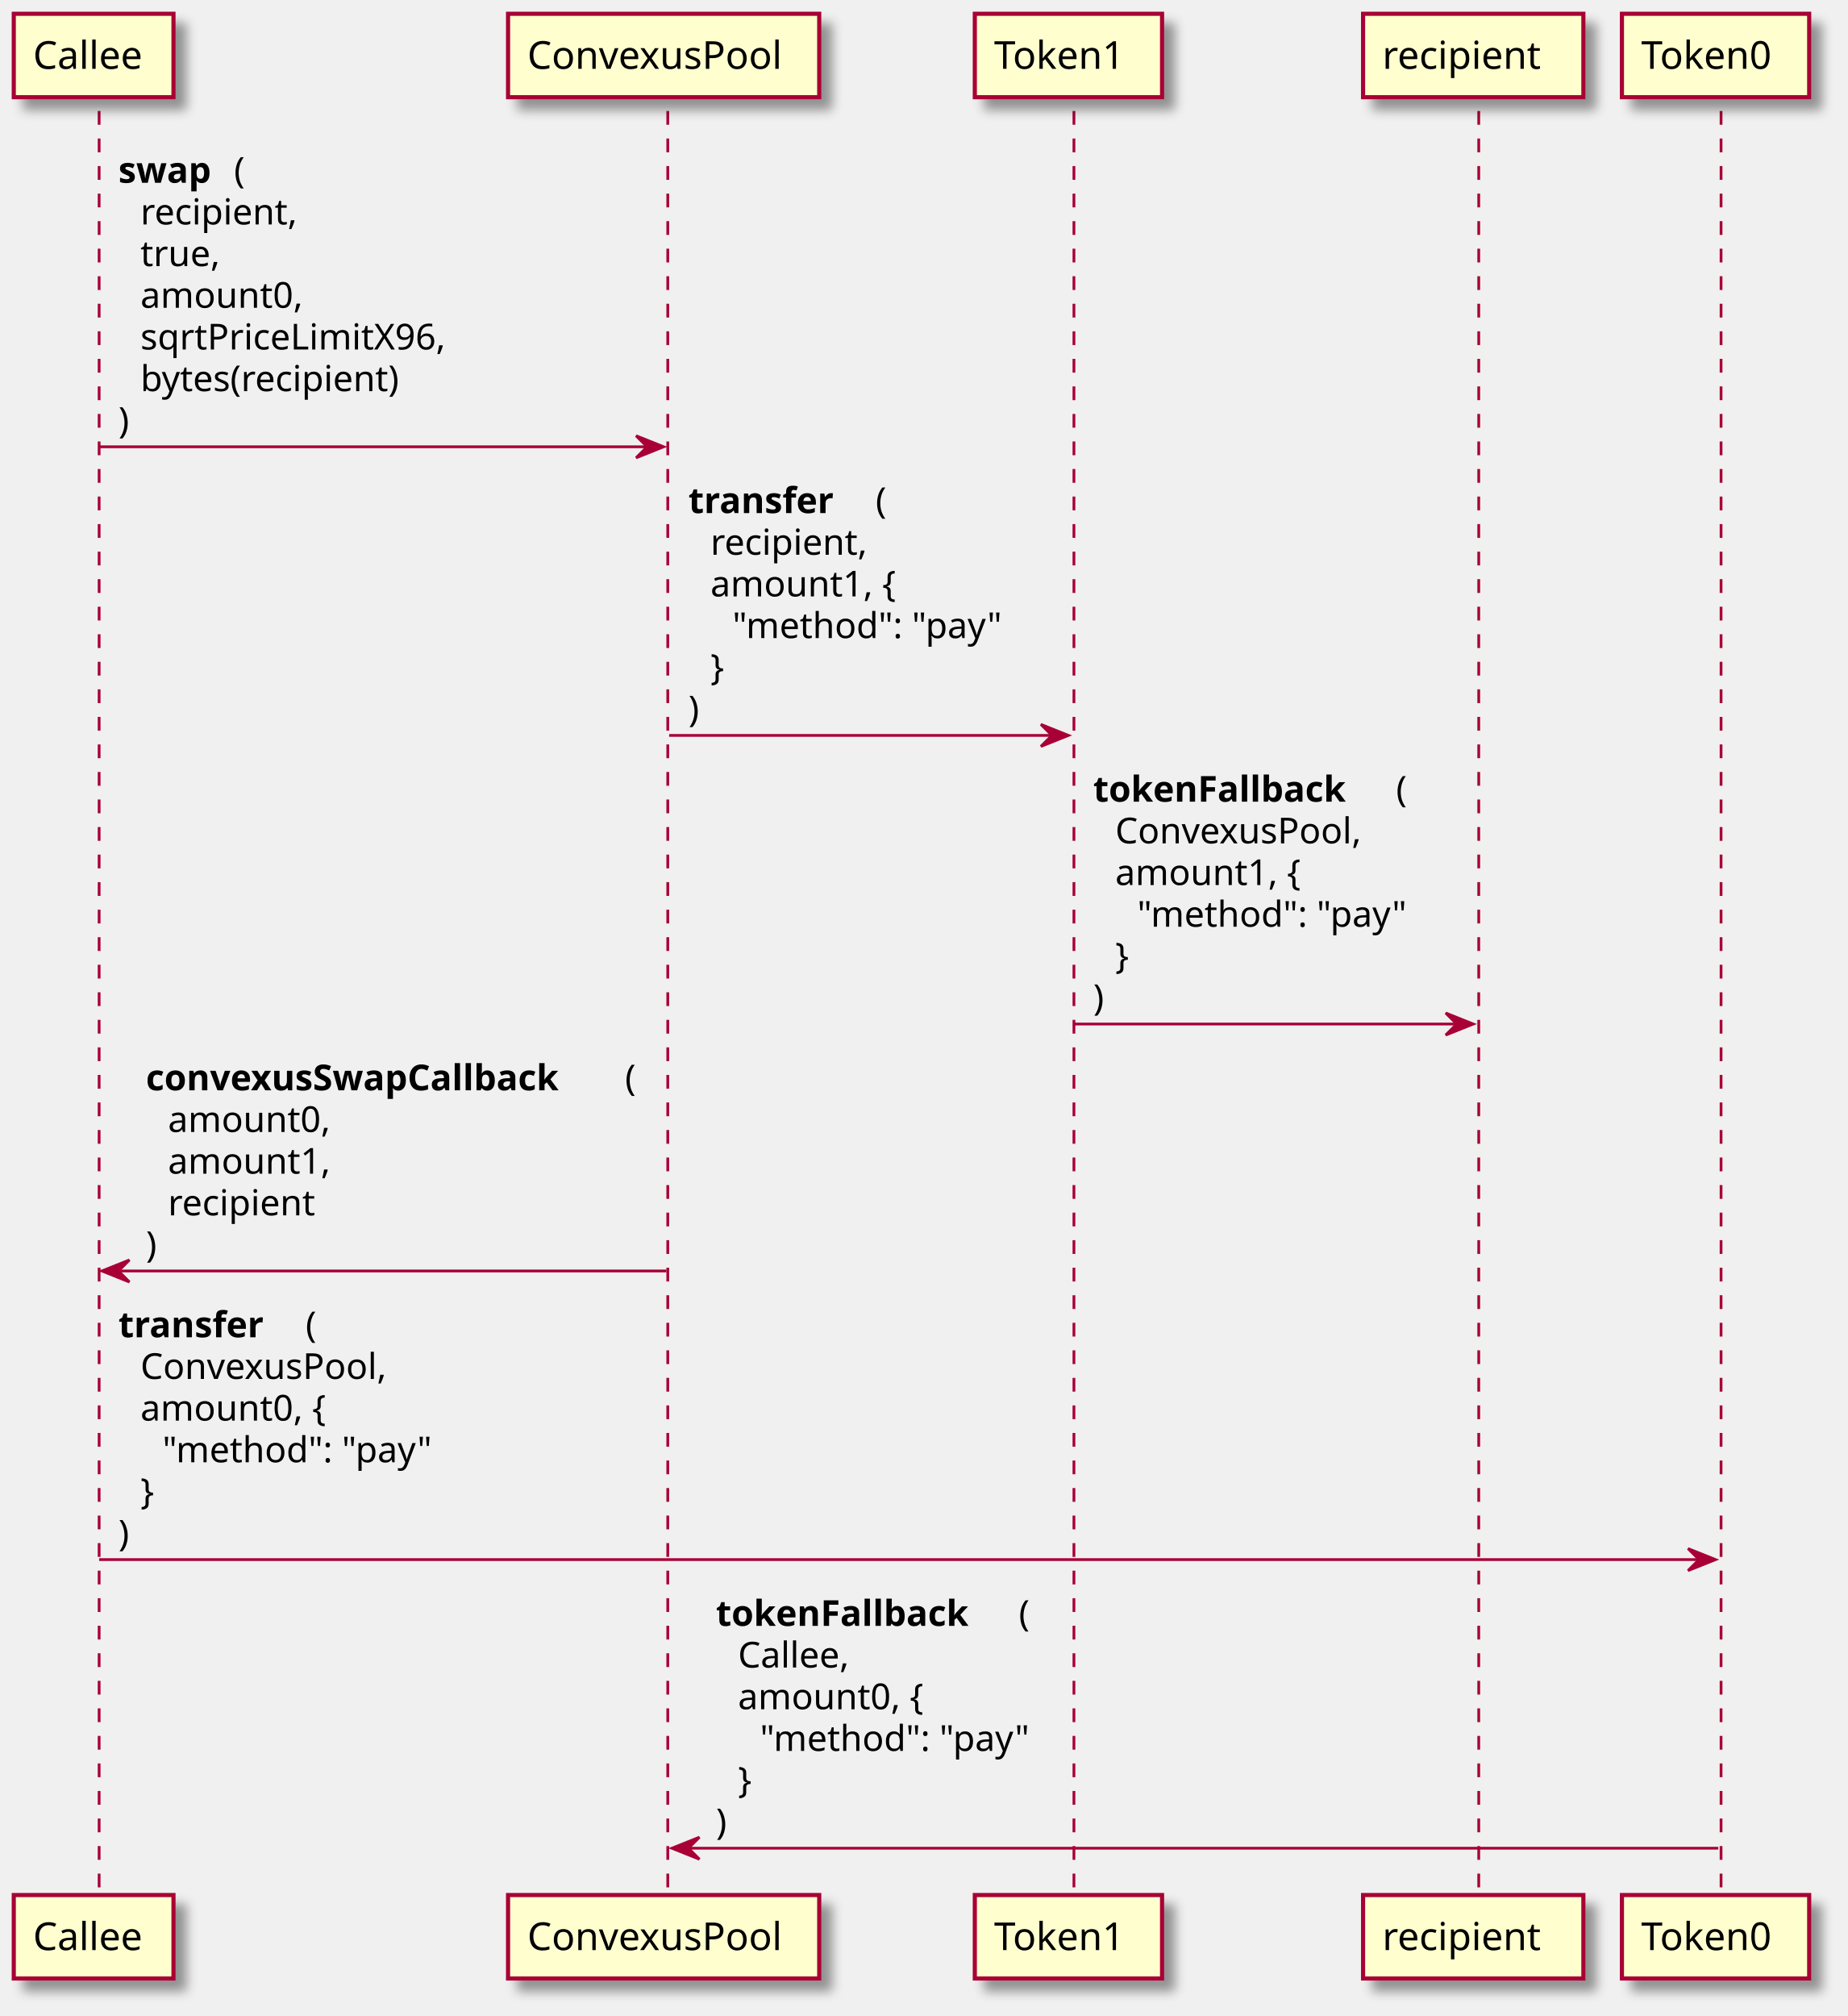
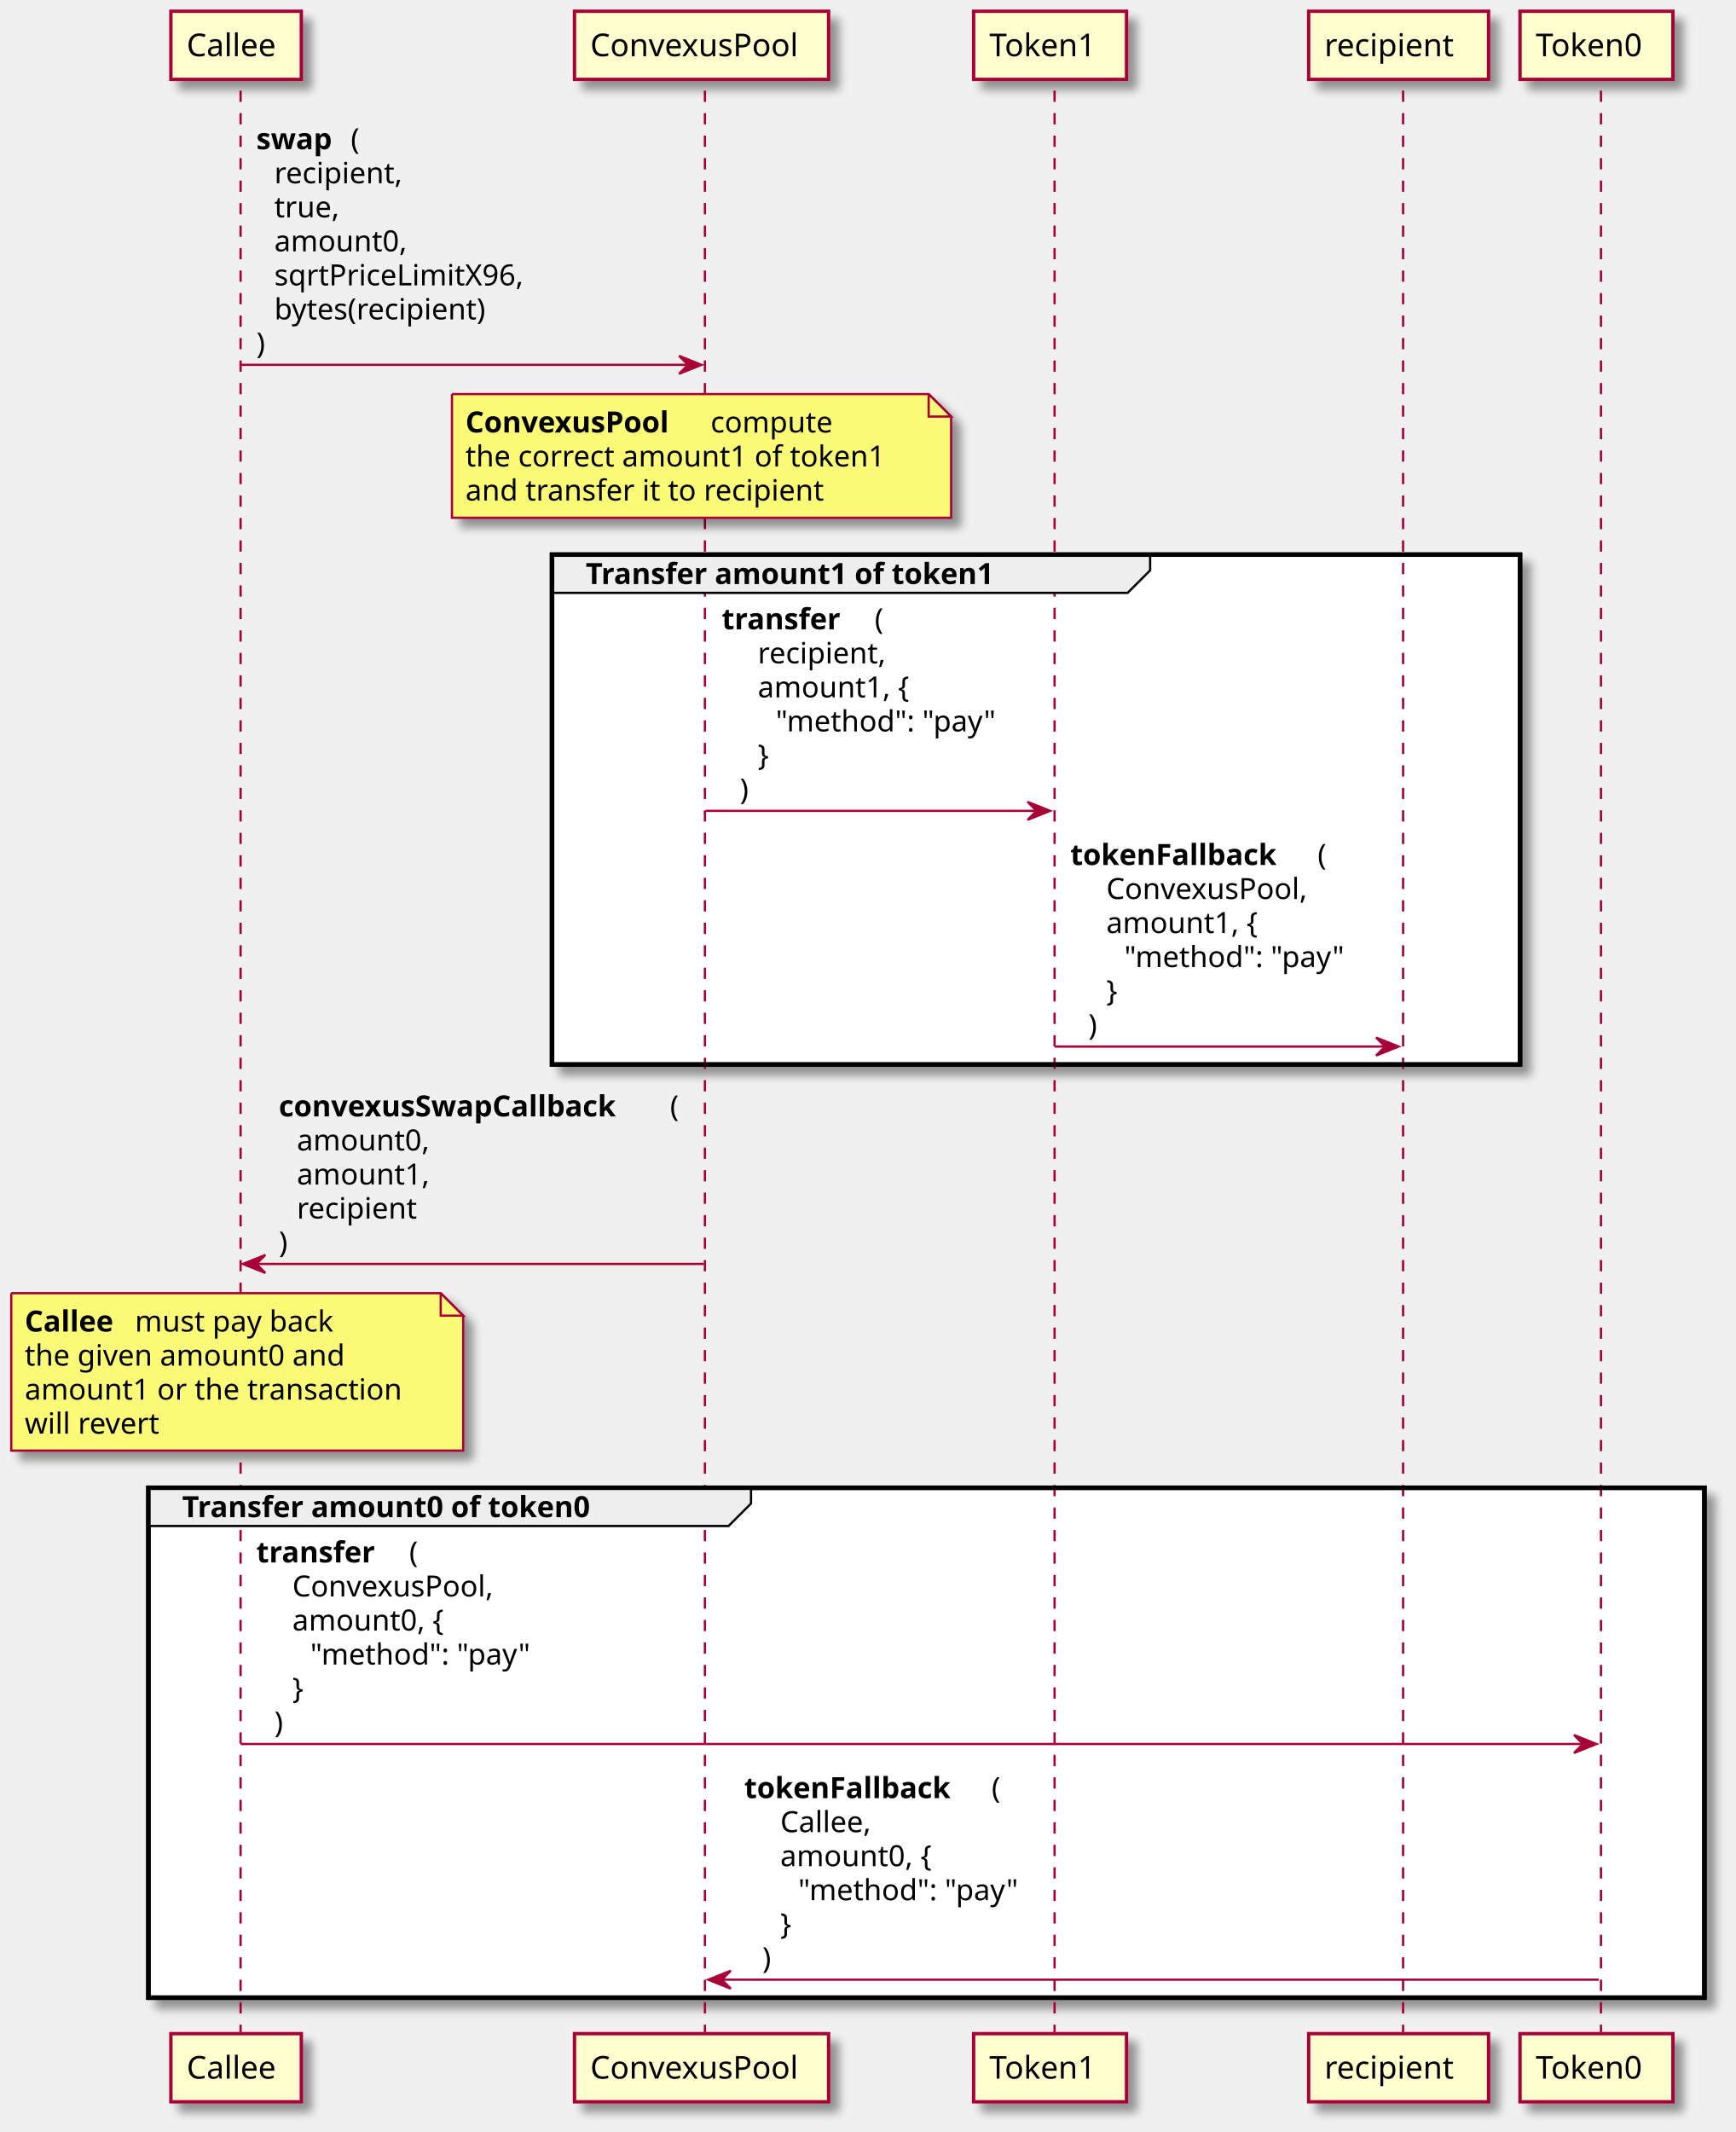
- <svg xmlns="http://www.w3.org/2000/svg" contentScriptType="application/ecmascript" contentStyleType="text/css" height="732px" preserveAspectRatio="none" style="width:671px;height:732px;background:#FFFFFF;" version="1.1" viewBox="0 0 671 732" width="671px" zoomAndPan="magnify">
+ <svg xmlns="http://www.w3.org/2000/svg" contentScriptType="application/ecmascript" contentStyleType="text/css" height="948px" preserveAspectRatio="none" style="width:772px;height:948px;background:#FFFFFF;" version="1.1" viewBox="0 0 772 948" width="772px" zoomAndPan="magnify">
  <defs>
-     <filter height="300%" id="fyx272bsjh6o6" width="300%" x="-1" y="-1">
+     <filter height="300%" id="f1mb4xt28tegf0" width="300%" x="-1" y="-1">
      <feGaussianBlur result="blurOut" stdDeviation="2.0" />
      <feColorMatrix in="blurOut" result="blurOut2" type="matrix" values="0 0 0 0 0 0 0 0 0 0 0 0 0 0 0 0 0 0 .4 0" />
      <feOffset dx="4.0" dy="4.0" in="blurOut2" result="blurOut3" />
      <feBlend in="SourceGraphic" in2="blurOut3" mode="normal" />
    </filter>
  </defs>
  <g>
-     <line style="stroke:#A80036;stroke-width:1.0;stroke-dasharray:5.0,5.0;" x1="36" x2="36" y1="40.297" y2="689.078" />
-     <line style="stroke:#A80036;stroke-width:1.0;stroke-dasharray:5.0,5.0;" x1="242.5" x2="242.5" y1="40.297" y2="689.078" />
-     <line style="stroke:#A80036;stroke-width:1.0;stroke-dasharray:5.0,5.0;" x1="390" x2="390" y1="40.297" y2="689.078" />
-     <line style="stroke:#A80036;stroke-width:1.0;stroke-dasharray:5.0,5.0;" x1="537" x2="537" y1="40.297" y2="689.078" />
-     <line style="stroke:#A80036;stroke-width:1.0;stroke-dasharray:5.0,5.0;" x1="625" x2="625" y1="40.297" y2="689.078" />
-     <rect fill="#FEFECE" filter="url(#fyx272bsjh6o6)" height="30.297" style="stroke:#A80036;stroke-width:1.5;" width="58" x="5" y="5" />
-     <text fill="#000000" font-family="sans-serif" font-size="14" lengthAdjust="spacing" textLength="44" x="12" y="24.995">Callee</text>
-     <rect fill="#FEFECE" filter="url(#fyx272bsjh6o6)" height="30.297" style="stroke:#A80036;stroke-width:1.5;" width="58" x="5" y="688.078" />
-     <text fill="#000000" font-family="sans-serif" font-size="14" lengthAdjust="spacing" textLength="44" x="12" y="708.073">Callee</text>
-     <rect fill="#FEFECE" filter="url(#fyx272bsjh6o6)" height="30.297" style="stroke:#A80036;stroke-width:1.5;" width="113" x="184.5" y="5" />
-     <text fill="#000000" font-family="sans-serif" font-size="14" lengthAdjust="spacing" textLength="99" x="191.5" y="24.995">ConvexusPool</text>
-     <rect fill="#FEFECE" filter="url(#fyx272bsjh6o6)" height="30.297" style="stroke:#A80036;stroke-width:1.5;" width="113" x="184.5" y="688.078" />
-     <text fill="#000000" font-family="sans-serif" font-size="14" lengthAdjust="spacing" textLength="99" x="191.5" y="708.073">ConvexusPool</text>
-     <rect fill="#FEFECE" filter="url(#fyx272bsjh6o6)" height="30.297" style="stroke:#A80036;stroke-width:1.5;" width="68" x="354" y="5" />
-     <text fill="#000000" font-family="sans-serif" font-size="14" lengthAdjust="spacing" textLength="54" x="361" y="24.995">Token1</text>
-     <rect fill="#FEFECE" filter="url(#fyx272bsjh6o6)" height="30.297" style="stroke:#A80036;stroke-width:1.5;" width="68" x="354" y="688.078" />
-     <text fill="#000000" font-family="sans-serif" font-size="14" lengthAdjust="spacing" textLength="54" x="361" y="708.073">Token1</text>
-     <rect fill="#FEFECE" filter="url(#fyx272bsjh6o6)" height="30.297" style="stroke:#A80036;stroke-width:1.5;" width="80" x="495" y="5" />
-     <text fill="#000000" font-family="sans-serif" font-size="14" lengthAdjust="spacing" textLength="66" x="502" y="24.995">recipient</text>
-     <rect fill="#FEFECE" filter="url(#fyx272bsjh6o6)" height="30.297" style="stroke:#A80036;stroke-width:1.5;" width="80" x="495" y="688.078" />
-     <text fill="#000000" font-family="sans-serif" font-size="14" lengthAdjust="spacing" textLength="66" x="502" y="708.073">recipient</text>
-     <rect fill="#FEFECE" filter="url(#fyx272bsjh6o6)" height="30.297" style="stroke:#A80036;stroke-width:1.5;" width="68" x="589" y="5" />
-     <text fill="#000000" font-family="sans-serif" font-size="14" lengthAdjust="spacing" textLength="54" x="596" y="24.995">Token0</text>
-     <rect fill="#FEFECE" filter="url(#fyx272bsjh6o6)" height="30.297" style="stroke:#A80036;stroke-width:1.5;" width="68" x="589" y="688.078" />
-     <text fill="#000000" font-family="sans-serif" font-size="14" lengthAdjust="spacing" textLength="54" x="596" y="708.073">Token0</text>
-     <polygon fill="#A80036" points="231,158.227,241,162.227,231,166.227,235,162.227" style="stroke:#A80036;stroke-width:1.0;" />
-     <line style="stroke:#A80036;stroke-width:1.0;" x1="36" x2="237" y1="162.227" y2="162.227" />
-     <text fill="#000000" font-family="sans-serif" font-size="13" font-weight="bold" lengthAdjust="spacing" textLength="38" x="43" y="66.364">swap</text>
-     <text fill="#000000" font-family="sans-serif" font-size="13" lengthAdjust="spacing" textLength="5" x="85" y="66.364">(</text>
-     <text fill="#000000" font-family="sans-serif" font-size="13" lengthAdjust="spacing" textLength="59" x="51" y="81.497">recipient,</text>
-     <text fill="#000000" font-family="sans-serif" font-size="13" lengthAdjust="spacing" textLength="30" x="51" y="96.629">true,</text>
-     <text fill="#000000" font-family="sans-serif" font-size="13" lengthAdjust="spacing" textLength="62" x="51" y="111.762">amount0,</text>
-     <text fill="#000000" font-family="sans-serif" font-size="13" lengthAdjust="spacing" textLength="116" x="51" y="126.895">sqrtPriceLimitX96,</text>
-     <text fill="#000000" font-family="sans-serif" font-size="13" lengthAdjust="spacing" textLength="101" x="51" y="142.028">bytes(recipient)</text>
-     <text fill="#000000" font-family="sans-serif" font-size="13" lengthAdjust="spacing" textLength="5" x="43" y="157.161">)</text>
-     <polygon fill="#A80036" points="378,263.023,388,267.023,378,271.023,382,267.023" style="stroke:#A80036;stroke-width:1.0;" />
-     <line style="stroke:#A80036;stroke-width:1.0;" x1="243" x2="384" y1="267.023" y2="267.023" />
-     <text fill="#000000" font-family="sans-serif" font-size="13" font-weight="bold" lengthAdjust="spacing" textLength="64" x="250" y="186.293">transfer</text>
-     <text fill="#000000" font-family="sans-serif" font-size="13" lengthAdjust="spacing" textLength="5" x="318" y="186.293">(</text>
-     <text fill="#000000" font-family="sans-serif" font-size="13" lengthAdjust="spacing" textLength="59" x="258" y="201.426">recipient,</text>
-     <text fill="#000000" font-family="sans-serif" font-size="13" lengthAdjust="spacing" textLength="75" x="258" y="216.559">amount1, {</text>
-     <text fill="#000000" font-family="sans-serif" font-size="13" lengthAdjust="spacing" textLength="103" x="266" y="231.692">"method": "pay"</text>
-     <text fill="#000000" font-family="sans-serif" font-size="13" lengthAdjust="spacing" textLength="9" x="258" y="246.825">}</text>
-     <text fill="#000000" font-family="sans-serif" font-size="13" lengthAdjust="spacing" textLength="5" x="250" y="261.957">)</text>
-     <polygon fill="#A80036" points="525,367.82,535,371.82,525,375.82,529,371.82" style="stroke:#A80036;stroke-width:1.0;" />
-     <line style="stroke:#A80036;stroke-width:1.0;" x1="390" x2="531" y1="371.82" y2="371.82" />
-     <text fill="#000000" font-family="sans-serif" font-size="13" font-weight="bold" lengthAdjust="spacing" textLength="106" x="397" y="291.09">tokenFallback</text>
-     <text fill="#000000" font-family="sans-serif" font-size="13" lengthAdjust="spacing" textLength="5" x="507" y="291.09">(</text>
-     <text fill="#000000" font-family="sans-serif" font-size="13" lengthAdjust="spacing" textLength="95" x="405" y="306.223">ConvexusPool,</text>
-     <text fill="#000000" font-family="sans-serif" font-size="13" lengthAdjust="spacing" textLength="75" x="405" y="321.356">amount1, {</text>
-     <text fill="#000000" font-family="sans-serif" font-size="13" lengthAdjust="spacing" textLength="103" x="413" y="336.489">"method": "pay"</text>
-     <text fill="#000000" font-family="sans-serif" font-size="13" lengthAdjust="spacing" textLength="9" x="405" y="351.622">}</text>
-     <text fill="#000000" font-family="sans-serif" font-size="13" lengthAdjust="spacing" textLength="5" x="397" y="366.754">)</text>
-     <polygon fill="#A80036" points="47,457.484,37,461.484,47,465.484,43,461.484" style="stroke:#A80036;stroke-width:1.0;" />
-     <line style="stroke:#A80036;stroke-width:1.0;" x1="41" x2="242" y1="461.484" y2="461.484" />
-     <text fill="#000000" font-family="sans-serif" font-size="13" font-weight="bold" lengthAdjust="spacing" textLength="170" x="53" y="395.887">convexusSwapCallback</text>
-     <text fill="#000000" font-family="sans-serif" font-size="13" lengthAdjust="spacing" textLength="5" x="227" y="395.887">(</text>
-     <text fill="#000000" font-family="sans-serif" font-size="13" lengthAdjust="spacing" textLength="62" x="61" y="411.02">amount0,</text>
-     <text fill="#000000" font-family="sans-serif" font-size="13" lengthAdjust="spacing" textLength="62" x="61" y="426.153">amount1,</text>
-     <text fill="#000000" font-family="sans-serif" font-size="13" lengthAdjust="spacing" textLength="55" x="61" y="441.286">recipient</text>
-     <text fill="#000000" font-family="sans-serif" font-size="13" lengthAdjust="spacing" textLength="5" x="53" y="456.418">)</text>
-     <polygon fill="#A80036" points="613,562.281,623,566.281,613,570.281,617,566.281" style="stroke:#A80036;stroke-width:1.0;" />
-     <line style="stroke:#A80036;stroke-width:1.0;" x1="36" x2="619" y1="566.281" y2="566.281" />
-     <text fill="#000000" font-family="sans-serif" font-size="13" font-weight="bold" lengthAdjust="spacing" textLength="64" x="43" y="485.551">transfer</text>
-     <text fill="#000000" font-family="sans-serif" font-size="13" lengthAdjust="spacing" textLength="5" x="111" y="485.551">(</text>
-     <text fill="#000000" font-family="sans-serif" font-size="13" lengthAdjust="spacing" textLength="95" x="51" y="500.684">ConvexusPool,</text>
-     <text fill="#000000" font-family="sans-serif" font-size="13" lengthAdjust="spacing" textLength="75" x="51" y="515.817">amount0, {</text>
-     <text fill="#000000" font-family="sans-serif" font-size="13" lengthAdjust="spacing" textLength="103" x="59" y="530.95">"method": "pay"</text>
-     <text fill="#000000" font-family="sans-serif" font-size="13" lengthAdjust="spacing" textLength="9" x="51" y="546.082">}</text>
-     <text fill="#000000" font-family="sans-serif" font-size="13" lengthAdjust="spacing" textLength="5" x="43" y="561.215">)</text>
-     <polygon fill="#A80036" points="254,667.078,244,671.078,254,675.078,250,671.078" style="stroke:#A80036;stroke-width:1.0;" />
-     <line style="stroke:#A80036;stroke-width:1.0;" x1="248" x2="624" y1="671.078" y2="671.078" />
-     <text fill="#000000" font-family="sans-serif" font-size="13" font-weight="bold" lengthAdjust="spacing" textLength="106" x="260" y="590.348">tokenFallback</text>
-     <text fill="#000000" font-family="sans-serif" font-size="13" lengthAdjust="spacing" textLength="5" x="370" y="590.348">(</text>
-     <text fill="#000000" font-family="sans-serif" font-size="13" lengthAdjust="spacing" textLength="43" x="268" y="605.481">Callee,</text>
-     <text fill="#000000" font-family="sans-serif" font-size="13" lengthAdjust="spacing" textLength="75" x="268" y="620.614">amount0, {</text>
-     <text fill="#000000" font-family="sans-serif" font-size="13" lengthAdjust="spacing" textLength="103" x="276" y="635.747">"method": "pay"</text>
-     <text fill="#000000" font-family="sans-serif" font-size="13" lengthAdjust="spacing" textLength="9" x="268" y="650.879">}</text>
-     <text fill="#000000" font-family="sans-serif" font-size="13" lengthAdjust="spacing" textLength="5" x="260" y="666.012">)</text>
+     <rect fill="#FFFFFF" filter="url(#f1mb4xt28tegf0)" height="226.727" style="stroke:#000000;stroke-width:2.0;" width="430.5" x="245.5" y="246.625" />
+     <rect fill="#FFFFFF" filter="url(#f1mb4xt28tegf0)" height="226.727" style="stroke:#000000;stroke-width:2.0;" width="692" x="66" y="661.547" />
+     <line style="stroke:#A80036;stroke-width:1.0;stroke-dasharray:5.0,5.0;" x1="107" x2="107" y1="40.297" y2="905.273" />
+     <line style="stroke:#A80036;stroke-width:1.0;stroke-dasharray:5.0,5.0;" x1="313.5" x2="313.5" y1="40.297" y2="905.273" />
+     <line style="stroke:#A80036;stroke-width:1.0;stroke-dasharray:5.0,5.0;" x1="469" x2="469" y1="40.297" y2="905.273" />
+     <line style="stroke:#A80036;stroke-width:1.0;stroke-dasharray:5.0,5.0;" x1="624" x2="624" y1="40.297" y2="905.273" />
+     <line style="stroke:#A80036;stroke-width:1.0;stroke-dasharray:5.0,5.0;" x1="712" x2="712" y1="40.297" y2="905.273" />
+     <rect fill="#FEFECE" filter="url(#f1mb4xt28tegf0)" height="30.297" style="stroke:#A80036;stroke-width:1.5;" width="58" x="76" y="5" />
+     <text fill="#000000" font-family="sans-serif" font-size="14" lengthAdjust="spacing" textLength="44" x="83" y="24.995">Callee</text>
+     <rect fill="#FEFECE" filter="url(#f1mb4xt28tegf0)" height="30.297" style="stroke:#A80036;stroke-width:1.5;" width="58" x="76" y="904.273" />
+     <text fill="#000000" font-family="sans-serif" font-size="14" lengthAdjust="spacing" textLength="44" x="83" y="924.269">Callee</text>
+     <rect fill="#FEFECE" filter="url(#f1mb4xt28tegf0)" height="30.297" style="stroke:#A80036;stroke-width:1.5;" width="113" x="255.5" y="5" />
+     <text fill="#000000" font-family="sans-serif" font-size="14" lengthAdjust="spacing" textLength="99" x="262.5" y="24.995">ConvexusPool</text>
+     <rect fill="#FEFECE" filter="url(#f1mb4xt28tegf0)" height="30.297" style="stroke:#A80036;stroke-width:1.5;" width="113" x="255.5" y="904.273" />
+     <text fill="#000000" font-family="sans-serif" font-size="14" lengthAdjust="spacing" textLength="99" x="262.5" y="924.269">ConvexusPool</text>
+     <rect fill="#FEFECE" filter="url(#f1mb4xt28tegf0)" height="30.297" style="stroke:#A80036;stroke-width:1.5;" width="68" x="433" y="5" />
+     <text fill="#000000" font-family="sans-serif" font-size="14" lengthAdjust="spacing" textLength="54" x="440" y="24.995">Token1</text>
+     <rect fill="#FEFECE" filter="url(#f1mb4xt28tegf0)" height="30.297" style="stroke:#A80036;stroke-width:1.5;" width="68" x="433" y="904.273" />
+     <text fill="#000000" font-family="sans-serif" font-size="14" lengthAdjust="spacing" textLength="54" x="440" y="924.269">Token1</text>
+     <rect fill="#FEFECE" filter="url(#f1mb4xt28tegf0)" height="30.297" style="stroke:#A80036;stroke-width:1.5;" width="80" x="582" y="5" />
+     <text fill="#000000" font-family="sans-serif" font-size="14" lengthAdjust="spacing" textLength="66" x="589" y="24.995">recipient</text>
+     <rect fill="#FEFECE" filter="url(#f1mb4xt28tegf0)" height="30.297" style="stroke:#A80036;stroke-width:1.5;" width="80" x="582" y="904.273" />
+     <text fill="#000000" font-family="sans-serif" font-size="14" lengthAdjust="spacing" textLength="66" x="589" y="924.269">recipient</text>
+     <rect fill="#FEFECE" filter="url(#f1mb4xt28tegf0)" height="30.297" style="stroke:#A80036;stroke-width:1.5;" width="68" x="676" y="5" />
+     <text fill="#000000" font-family="sans-serif" font-size="14" lengthAdjust="spacing" textLength="54" x="683" y="24.995">Token0</text>
+     <rect fill="#FEFECE" filter="url(#f1mb4xt28tegf0)" height="30.297" style="stroke:#A80036;stroke-width:1.5;" width="68" x="676" y="904.273" />
+     <text fill="#000000" font-family="sans-serif" font-size="14" lengthAdjust="spacing" textLength="54" x="683" y="924.269">Token0</text>
+     <polygon fill="#A80036" points="302,158.227,312,162.227,302,166.227,306,162.227" style="stroke:#A80036;stroke-width:1.0;" />
+     <line style="stroke:#A80036;stroke-width:1.0;" x1="107" x2="308" y1="162.227" y2="162.227" />
+     <text fill="#000000" font-family="sans-serif" font-size="13" font-weight="bold" lengthAdjust="spacing" textLength="38" x="114" y="66.364">swap</text>
+     <text fill="#000000" font-family="sans-serif" font-size="13" lengthAdjust="spacing" textLength="5" x="156" y="66.364">(</text>
+     <text fill="#000000" font-family="sans-serif" font-size="13" lengthAdjust="spacing" textLength="59" x="122" y="81.497">recipient,</text>
+     <text fill="#000000" font-family="sans-serif" font-size="13" lengthAdjust="spacing" textLength="30" x="122" y="96.629">true,</text>
+     <text fill="#000000" font-family="sans-serif" font-size="13" lengthAdjust="spacing" textLength="62" x="122" y="111.762">amount0,</text>
+     <text fill="#000000" font-family="sans-serif" font-size="13" lengthAdjust="spacing" textLength="116" x="122" y="126.895">sqrtPriceLimitX96,</text>
+     <text fill="#000000" font-family="sans-serif" font-size="13" lengthAdjust="spacing" textLength="101" x="122" y="142.028">bytes(recipient)</text>
+     <text fill="#000000" font-family="sans-serif" font-size="13" lengthAdjust="spacing" textLength="5" x="114" y="157.161">)</text>
+     <path d="M201,175.227 L201,230.227 L423,230.227 L423,185.227 L413,175.227 L201,175.227 " fill="#FBFB77" filter="url(#f1mb4xt28tegf0)" style="stroke:#A80036;stroke-width:1.0;" />
+     <path d="M413,175.227 L413,185.227 L423,185.227 L413,175.227 " fill="#FBFB77" style="stroke:#A80036;stroke-width:1.0;" />
+     <text fill="#000000" font-family="sans-serif" font-size="13" font-weight="bold" lengthAdjust="spacing" textLength="105" x="207" y="192.293">ConvexusPool</text>
+     <text fill="#000000" font-family="sans-serif" font-size="13" lengthAdjust="spacing" textLength="57" x="316" y="192.293">compute</text>
+     <text fill="#000000" font-family="sans-serif" font-size="13" lengthAdjust="spacing" textLength="197" x="207" y="207.426">the correct amount1 of token1</text>
+     <text fill="#000000" font-family="sans-serif" font-size="13" lengthAdjust="spacing" textLength="167" x="207" y="222.559">and transfer it to recipient</text>
+     <path d="M245.5,246.625 L511.5,246.625 L511.5,253.625 L501.5,263.625 L245.5,263.625 L245.5,246.625 " fill="#EEEEEE" style="stroke:#000000;stroke-width:1.0;" />
+     <rect fill="none" height="226.727" style="stroke:#000000;stroke-width:2.0;" width="430.5" x="245.5" y="246.625" />
+     <text fill="#000000" font-family="sans-serif" font-size="13" font-weight="bold" lengthAdjust="spacing" textLength="221" x="260.5" y="259.692">Transfer amount1 of token1</text>
+     <polygon fill="#A80036" points="457,356.555,467,360.555,457,364.555,461,360.555" style="stroke:#A80036;stroke-width:1.0;" />
+     <line style="stroke:#A80036;stroke-width:1.0;" x1="314" x2="463" y1="360.555" y2="360.555" />
+     <text fill="#000000" font-family="sans-serif" font-size="13" font-weight="bold" lengthAdjust="spacing" textLength="64" x="321" y="279.825">transfer</text>
+     <text fill="#000000" font-family="sans-serif" font-size="13" lengthAdjust="spacing" textLength="5" x="389" y="279.825">(</text>
+     <text fill="#000000" font-family="sans-serif" font-size="13" lengthAdjust="spacing" textLength="59" x="337" y="294.957">recipient,</text>
+     <text fill="#000000" font-family="sans-serif" font-size="13" lengthAdjust="spacing" textLength="75" x="337" y="310.09">amount1, {</text>
+     <text fill="#000000" font-family="sans-serif" font-size="13" lengthAdjust="spacing" textLength="103" x="345" y="325.223">"method": "pay"</text>
+     <text fill="#000000" font-family="sans-serif" font-size="13" lengthAdjust="spacing" textLength="9" x="337" y="340.356">}</text>
+     <text fill="#000000" font-family="sans-serif" font-size="13" lengthAdjust="spacing" textLength="5" x="329" y="355.489">)</text>
+     <polygon fill="#A80036" points="612,461.352,622,465.352,612,469.352,616,465.352" style="stroke:#A80036;stroke-width:1.0;" />
+     <line style="stroke:#A80036;stroke-width:1.0;" x1="469" x2="618" y1="465.352" y2="465.352" />
+     <text fill="#000000" font-family="sans-serif" font-size="13" font-weight="bold" lengthAdjust="spacing" textLength="106" x="476" y="384.622">tokenFallback</text>
+     <text fill="#000000" font-family="sans-serif" font-size="13" lengthAdjust="spacing" textLength="5" x="586" y="384.622">(</text>
+     <text fill="#000000" font-family="sans-serif" font-size="13" lengthAdjust="spacing" textLength="95" x="492" y="399.754">ConvexusPool,</text>
+     <text fill="#000000" font-family="sans-serif" font-size="13" lengthAdjust="spacing" textLength="75" x="492" y="414.887">amount1, {</text>
+     <text fill="#000000" font-family="sans-serif" font-size="13" lengthAdjust="spacing" textLength="103" x="500" y="430.02">"method": "pay"</text>
+     <text fill="#000000" font-family="sans-serif" font-size="13" lengthAdjust="spacing" textLength="9" x="492" y="445.153">}</text>
+     <text fill="#000000" font-family="sans-serif" font-size="13" lengthAdjust="spacing" textLength="5" x="484" y="460.286">)</text>
+     <polygon fill="#A80036" points="118,558.016,108,562.016,118,566.016,114,562.016" style="stroke:#A80036;stroke-width:1.0;" />
+     <line style="stroke:#A80036;stroke-width:1.0;" x1="112" x2="313" y1="562.016" y2="562.016" />
+     <text fill="#000000" font-family="sans-serif" font-size="13" font-weight="bold" lengthAdjust="spacing" textLength="170" x="124" y="496.418">convexusSwapCallback</text>
+     <text fill="#000000" font-family="sans-serif" font-size="13" lengthAdjust="spacing" textLength="5" x="298" y="496.418">(</text>
+     <text fill="#000000" font-family="sans-serif" font-size="13" lengthAdjust="spacing" textLength="62" x="132" y="511.551">amount0,</text>
+     <text fill="#000000" font-family="sans-serif" font-size="13" lengthAdjust="spacing" textLength="62" x="132" y="526.684">amount1,</text>
+     <text fill="#000000" font-family="sans-serif" font-size="13" lengthAdjust="spacing" textLength="55" x="132" y="541.817">recipient</text>
+     <text fill="#000000" font-family="sans-serif" font-size="13" lengthAdjust="spacing" textLength="5" x="124" y="556.95">)</text>
+     <path d="M5,575.016 L5,645.016 L206,645.016 L206,585.016 L196,575.016 L5,575.016 " fill="#FBFB77" filter="url(#f1mb4xt28tegf0)" style="stroke:#A80036;stroke-width:1.0;" />
+     <path d="M196,575.016 L196,585.016 L206,585.016 L196,575.016 " fill="#FBFB77" style="stroke:#A80036;stroke-width:1.0;" />
+     <text fill="#000000" font-family="sans-serif" font-size="13" font-weight="bold" lengthAdjust="spacing" textLength="45" x="11" y="592.082">Callee</text>
+     <text fill="#000000" font-family="sans-serif" font-size="13" lengthAdjust="spacing" textLength="95" x="60" y="592.082">must pay back</text>
+     <text fill="#000000" font-family="sans-serif" font-size="13" lengthAdjust="spacing" textLength="150" x="11" y="607.215">the given amount0 and</text>
+     <text fill="#000000" font-family="sans-serif" font-size="13" lengthAdjust="spacing" textLength="176" x="11" y="622.348">amount1 or the transaction</text>
+     <text fill="#000000" font-family="sans-serif" font-size="13" lengthAdjust="spacing" textLength="63" x="11" y="637.481">will revert</text>
+     <path d="M66,661.547 L334,661.547 L334,668.547 L324,678.547 L66,678.547 L66,661.547 " fill="#EEEEEE" style="stroke:#000000;stroke-width:1.0;" />
+     <rect fill="none" height="226.727" style="stroke:#000000;stroke-width:2.0;" width="692" x="66" y="661.547" />
+     <text fill="#000000" font-family="sans-serif" font-size="13" font-weight="bold" lengthAdjust="spacing" textLength="223" x="81" y="674.614">Transfer amount0 of token0</text>
+     <polygon fill="#A80036" points="700,771.477,710,775.477,700,779.477,704,775.477" style="stroke:#A80036;stroke-width:1.0;" />
+     <line style="stroke:#A80036;stroke-width:1.0;" x1="107" x2="706" y1="775.477" y2="775.477" />
+     <text fill="#000000" font-family="sans-serif" font-size="13" font-weight="bold" lengthAdjust="spacing" textLength="64" x="114" y="694.747">transfer</text>
+     <text fill="#000000" font-family="sans-serif" font-size="13" lengthAdjust="spacing" textLength="5" x="182" y="694.747">(</text>
+     <text fill="#000000" font-family="sans-serif" font-size="13" lengthAdjust="spacing" textLength="95" x="130" y="709.879">ConvexusPool,</text>
+     <text fill="#000000" font-family="sans-serif" font-size="13" lengthAdjust="spacing" textLength="75" x="130" y="725.012">amount0, {</text>
+     <text fill="#000000" font-family="sans-serif" font-size="13" lengthAdjust="spacing" textLength="103" x="138" y="740.145">"method": "pay"</text>
+     <text fill="#000000" font-family="sans-serif" font-size="13" lengthAdjust="spacing" textLength="9" x="130" y="755.278">}</text>
+     <text fill="#000000" font-family="sans-serif" font-size="13" lengthAdjust="spacing" textLength="5" x="122" y="770.411">)</text>
+     <polygon fill="#A80036" points="325,876.273,315,880.273,325,884.273,321,880.273" style="stroke:#A80036;stroke-width:1.0;" />
+     <line style="stroke:#A80036;stroke-width:1.0;" x1="319" x2="711" y1="880.273" y2="880.273" />
+     <text fill="#000000" font-family="sans-serif" font-size="13" font-weight="bold" lengthAdjust="spacing" textLength="106" x="331" y="799.543">tokenFallback</text>
+     <text fill="#000000" font-family="sans-serif" font-size="13" lengthAdjust="spacing" textLength="5" x="441" y="799.543">(</text>
+     <text fill="#000000" font-family="sans-serif" font-size="13" lengthAdjust="spacing" textLength="43" x="347" y="814.676">Callee,</text>
+     <text fill="#000000" font-family="sans-serif" font-size="13" lengthAdjust="spacing" textLength="75" x="347" y="829.809">amount0, {</text>
+     <text fill="#000000" font-family="sans-serif" font-size="13" lengthAdjust="spacing" textLength="103" x="355" y="844.942">"method": "pay"</text>
+     <text fill="#000000" font-family="sans-serif" font-size="13" lengthAdjust="spacing" textLength="9" x="347" y="860.075">}</text>
+     <text fill="#000000" font-family="sans-serif" font-size="13" lengthAdjust="spacing" textLength="5" x="339" y="875.207">)</text>
  </g>
</svg>
